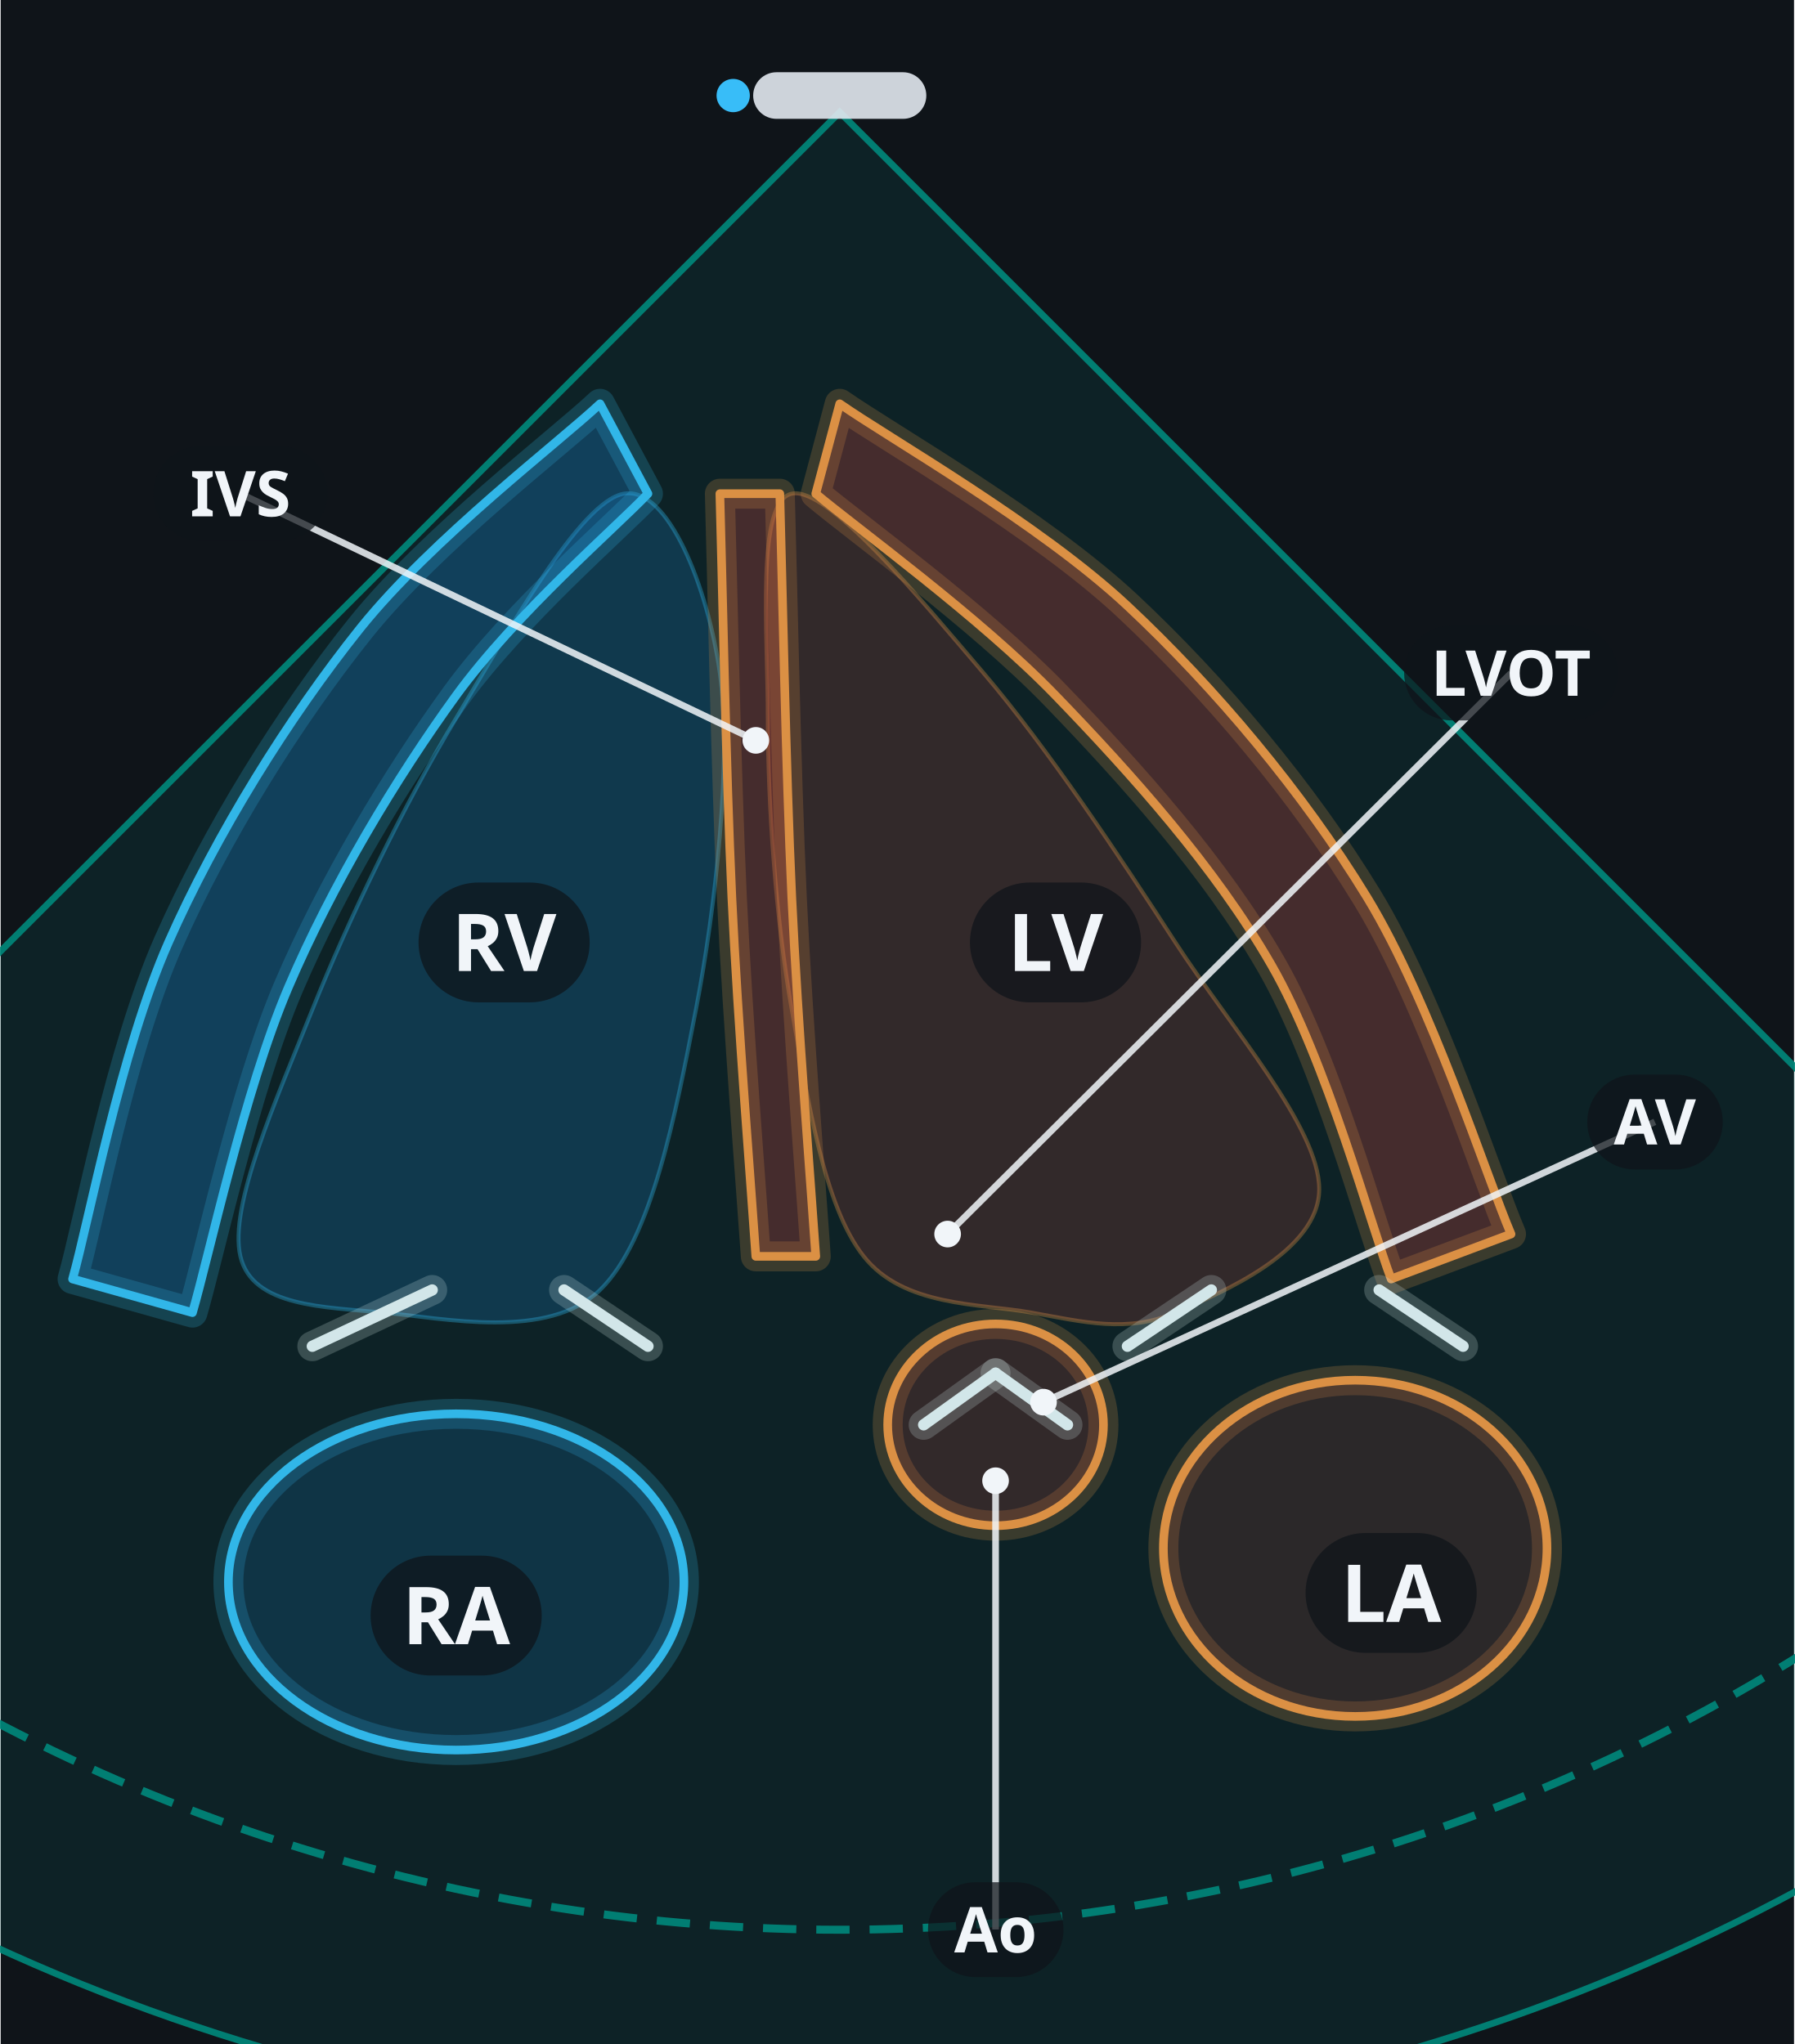
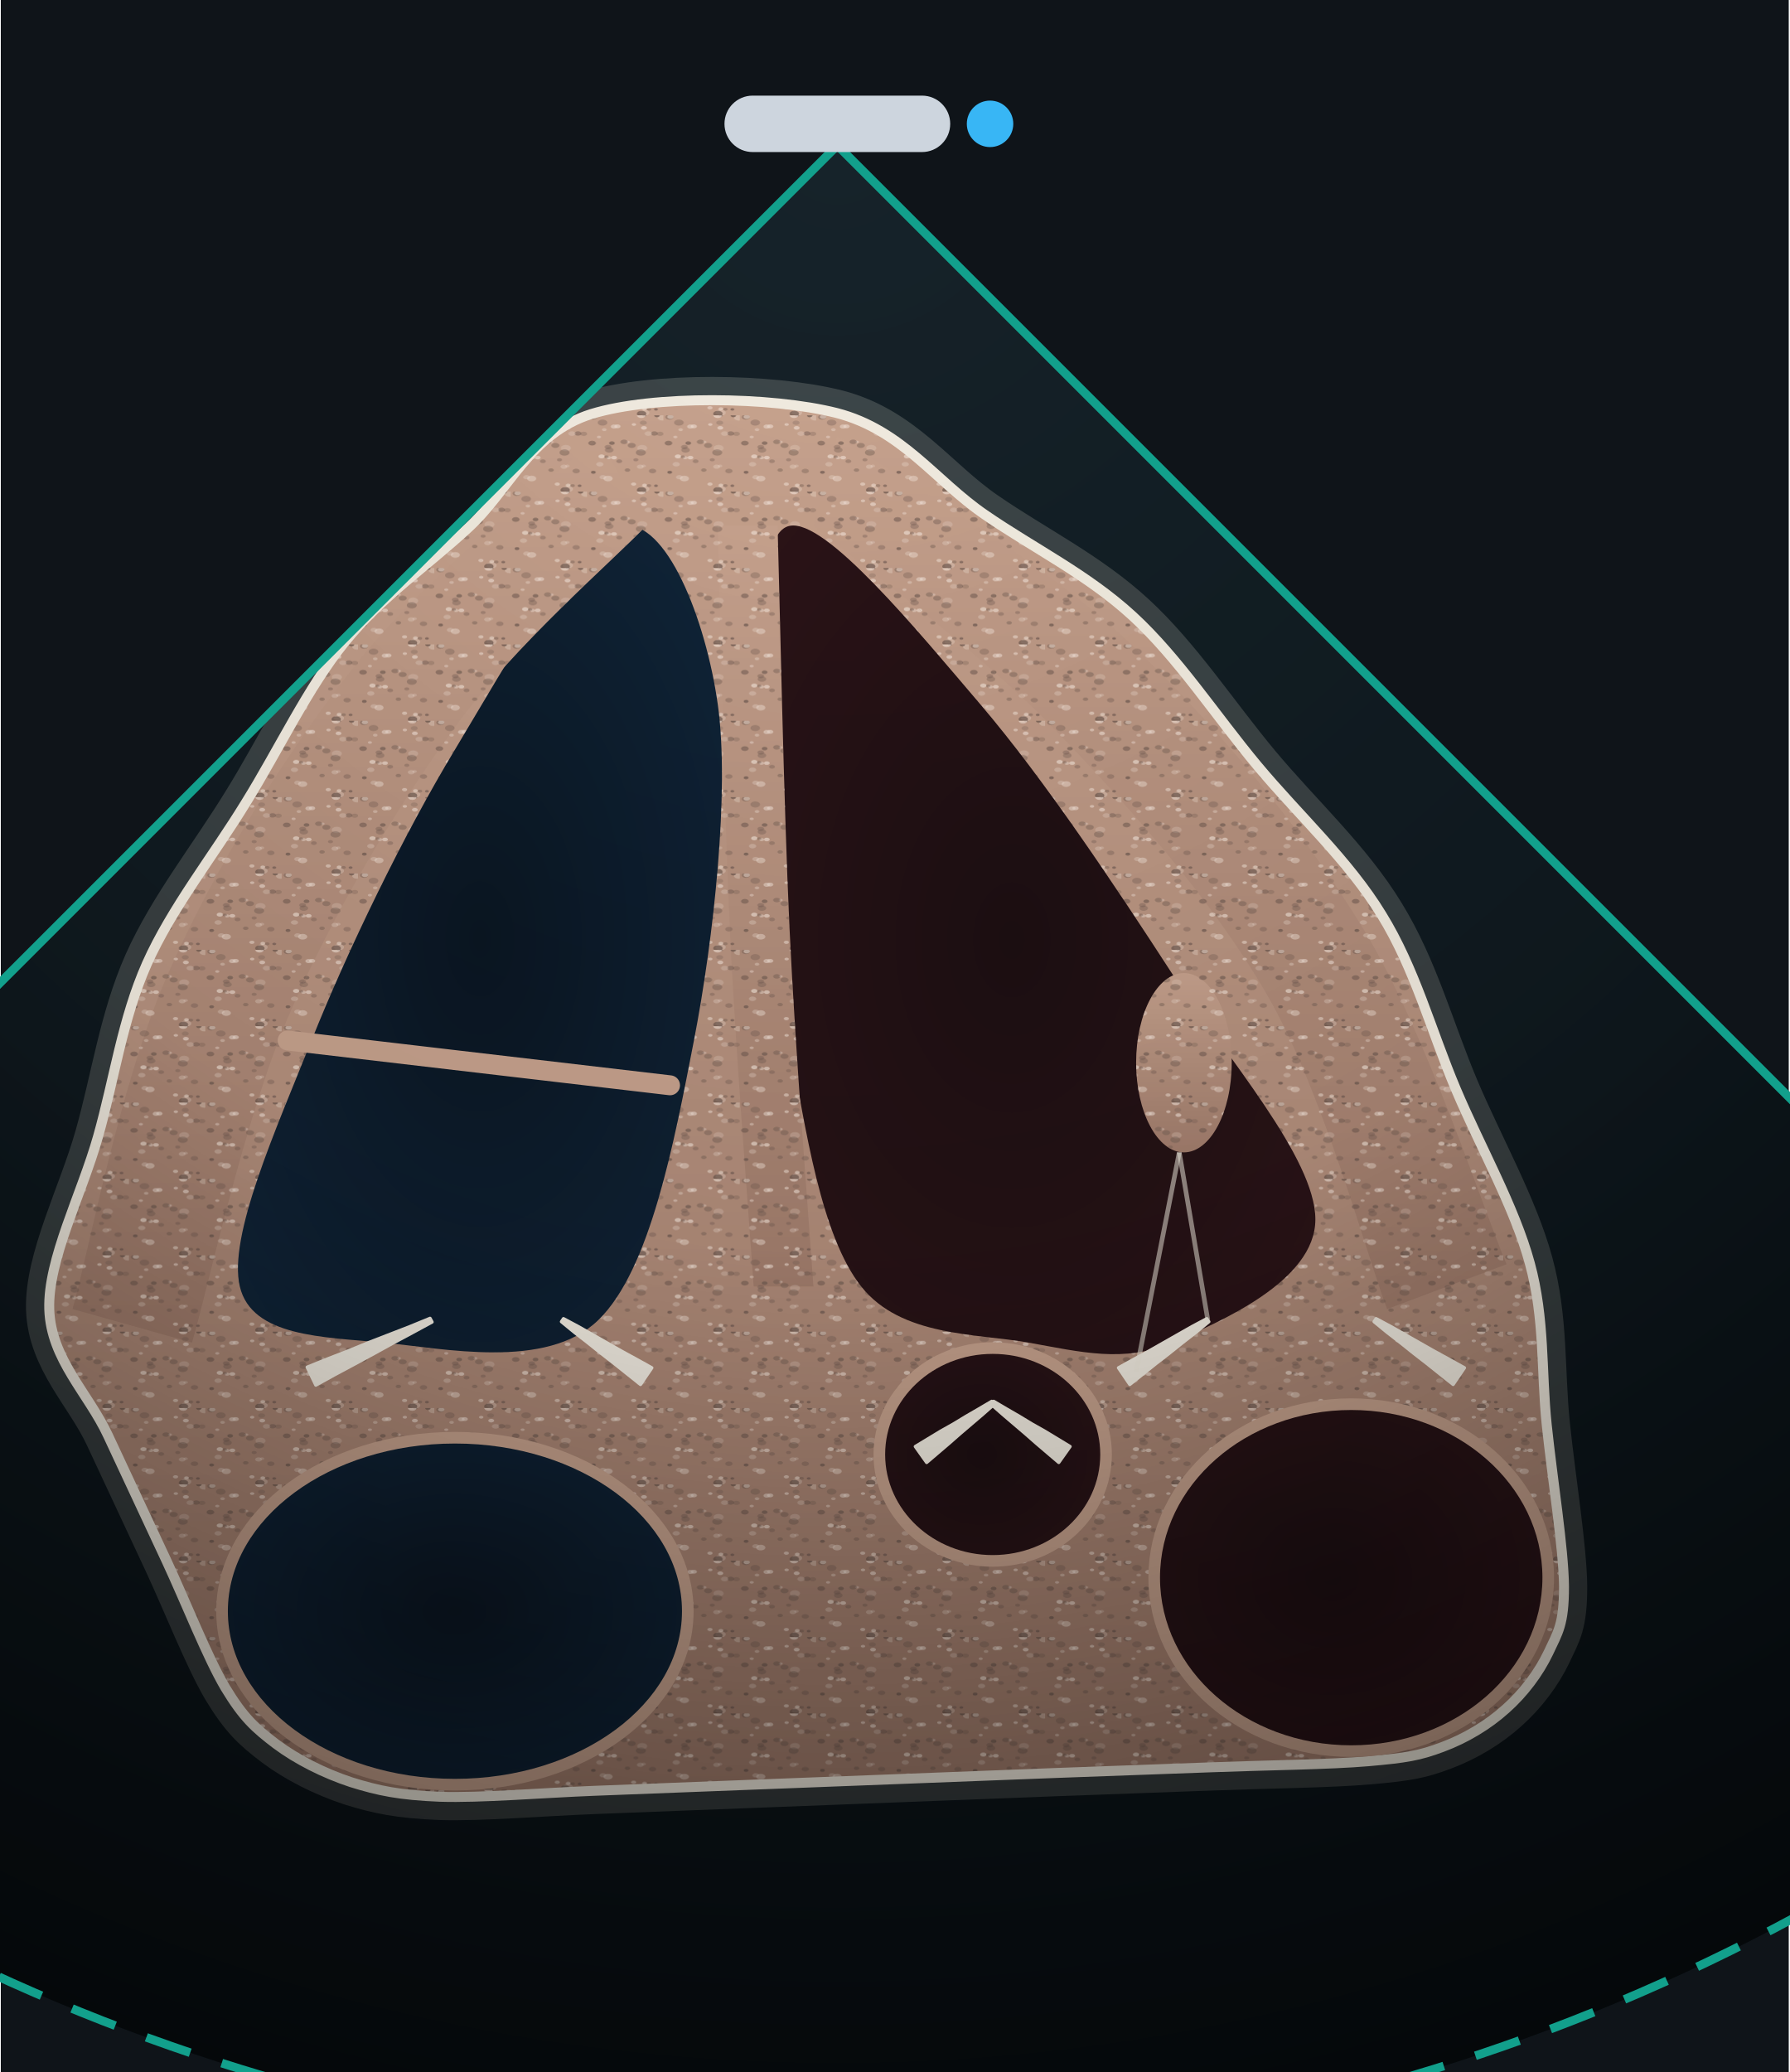
- <svg xmlns="http://www.w3.org/2000/svg" width="539" height="614" viewBox="122.4 0.0 538.6 614.0">
+ <svg xmlns="http://www.w3.org/2000/svg" width="539" height="624" viewBox="122.4 -10.1 538.6 624.1">
  <defs>
    <clipPath id="sector">
      <path d="M 374.4 33.7 L -54.5 462.6 A 606.6 606.6 0 0 0 803.3 462.6 Z" />
    </clipPath>
+     <radialGradient id="bg" gradientUnits="userSpaceOnUse" cx="374.4" cy="33.7" r="606.6">
+       <stop offset="0" stop-color="#16232A" />
+       <stop offset="1" stop-color="#0A1217" />
+     </radialGradient>
+     <radialGradient id="depth" gradientUnits="userSpaceOnUse" cx="374.4" cy="33.7" r="606.6">
+       <stop offset="0" stop-color="#000" stop-opacity="0" />
+       <stop offset="0.55" stop-color="#000" stop-opacity="0.08" />
+       <stop offset="1" stop-color="#000" stop-opacity="0.55" />
+     </radialGradient>
+     <linearGradient id="myoG" x1="0" y1="0" x2="0" y2="1">
+       <stop offset="0" stop-color="#C9A48F" />
+       <stop offset="1" stop-color="#A47F6E" />
+     </linearGradient>
+     <linearGradient id="liverG" x1="0" y1="0" x2="0" y2="1">
+       <stop offset="0" stop-color="#8A7A5C" />
+       <stop offset="1" stop-color="#6B5F49" />
+     </linearGradient>
+     <radialGradient id="bloodR" cx="0.5" cy="0.5" r="0.7">
+       <stop offset="0" stop-color="#0B1622" />
+       <stop offset="1" stop-color="#10253A" />
+     </radialGradient>
+     <radialGradient id="bloodL" cx="0.45" cy="0.5" r="0.7">
+       <stop offset="0" stop-color="#1D0F12" />
+       <stop offset="1" stop-color="#2C1418" />
+     </radialGradient>
+     <pattern id="myoS" width="23" height="23" patternUnits="userSpaceOnUse">
+       <ellipse cx="9.16" cy="3.33" rx="0.94" ry="0.59" fill="#F0DED2" fill-opacity="0.60" />
+       <ellipse cx="14.71" cy="13.40" rx="0.77" ry="0.48" fill="#6F5A51" fill-opacity="0.35" />
+       <ellipse cx="16.62" cy="9.87" rx="1.52" ry="0.95" fill="#F0DED2" fill-opacity="0.26" />
+       <ellipse cx="12.17" cy="16.50" rx="0.83" ry="0.52" fill="#6F5A51" fill-opacity="0.40" />
+       <ellipse cx="4.80" cy="18.65" rx="1.02" ry="0.64" fill="#F0DED2" fill-opacity="0.34" />
+       <ellipse cx="17.27" cy="0.00" rx="0.61" ry="0.38" fill="#6F5A51" fill-opacity="0.68" />
+       <ellipse cx="17.06" cy="15.27" rx="0.68" ry="0.42" fill="#F0DED2" fill-opacity="0.28" />
+       <ellipse cx="1.81" cy="0.54" rx="1.23" ry="0.77" fill="#6F5A51" fill-opacity="0.41" />
+       <ellipse cx="3.60" cy="6.53" rx="0.62" ry="0.39" fill="#F0DED2" fill-opacity="0.47" />
+       <ellipse cx="4.67" cy="2.20" rx="1.45" ry="0.91" fill="#6F5A51" fill-opacity="0.33" />
+       <ellipse cx="17.26" cy="22.19" rx="1.52" ry="0.95" fill="#F0DED2" fill-opacity="0.33" />
+       <ellipse cx="1.53" cy="8.38" rx="1.15" ry="0.72" fill="#6F5A51" fill-opacity="0.54" />
+       <ellipse cx="22.68" cy="0.69" rx="1.42" ry="0.89" fill="#F0DED2" fill-opacity="0.36" />
+       <ellipse cx="9.71" cy="13.84" rx="0.89" ry="0.56" fill="#6F5A51" fill-opacity="0.36" />
+       <ellipse cx="8.14" cy="12.75" rx="0.88" ry="0.55" fill="#F0DED2" fill-opacity="0.66" />
+       <ellipse cx="7.49" cy="8.38" rx="0.87" ry="0.54" fill="#6F5A51" fill-opacity="0.61" />
+       <ellipse cx="16.36" cy="0.01" rx="1.30" ry="0.81" fill="#F0DED2" fill-opacity="0.66" />
+       <ellipse cx="16.95" cy="2.24" rx="1.05" ry="0.66" fill="#6F5A51" fill-opacity="0.26" />
+       <ellipse cx="3.86" cy="14.75" rx="1.08" ry="0.68" fill="#F0DED2" fill-opacity="0.34" />
+       <ellipse cx="16.21" cy="11.22" rx="1.51" ry="0.94" fill="#6F5A51" fill-opacity="0.41" />
+       <ellipse cx="17.32" cy="21.05" rx="0.74" ry="0.46" fill="#F0DED2" fill-opacity="0.62" />
+       <ellipse cx="20.27" cy="5.48" rx="1.05" ry="0.66" fill="#6F5A51" fill-opacity="0.46" />
+       <ellipse cx="6.58" cy="12.79" rx="0.76" ry="0.47" fill="#F0DED2" fill-opacity="0.50" />
+       <ellipse cx="22.01" cy="5.58" rx="1.03" ry="0.64" fill="#6F5A51" fill-opacity="0.28" />
+       <ellipse cx="12.36" cy="8.01" rx="0.58" ry="0.36" fill="#F0DED2" fill-opacity="0.38" />
+       <ellipse cx="21.07" cy="0.08" rx="0.81" ry="0.51" fill="#6F5A51" fill-opacity="0.70" />
+       <ellipse cx="4.38" cy="12.39" rx="0.96" ry="0.60" fill="#F0DED2" fill-opacity="0.70" />
+       <ellipse cx="18.65" cy="21.18" rx="0.71" ry="0.44" fill="#6F5A51" fill-opacity="0.38" />
+       <ellipse cx="16.04" cy="15.49" rx="1.02" ry="0.64" fill="#F0DED2" fill-opacity="0.33" />
+       <ellipse cx="1.91" cy="17.16" rx="0.73" ry="0.46" fill="#6F5A51" fill-opacity="0.68" />
+       <ellipse cx="17.14" cy="3.79" rx="0.88" ry="0.55" fill="#F0DED2" fill-opacity="0.65" />
+       <ellipse cx="19.73" cy="16.78" rx="1.11" ry="0.69" fill="#6F5A51" fill-opacity="0.36" />
+       <ellipse cx="14.04" cy="20.73" rx="0.78" ry="0.49" fill="#F0DED2" fill-opacity="0.57" />
+       <ellipse cx="6.67" cy="10.44" rx="1.29" ry="0.81" fill="#6F5A51" fill-opacity="0.34" />
+       <ellipse cx="8.14" cy="3.39" rx="1.00" ry="0.62" fill="#F0DED2" fill-opacity="0.56" />
+       <ellipse cx="20.77" cy="21.22" rx="0.59" ry="0.37" fill="#6F5A51" fill-opacity="0.64" />
+       <ellipse cx="6.32" cy="19.05" rx="1.38" ry="0.86" fill="#F0DED2" fill-opacity="0.50" />
+       <ellipse cx="11.15" cy="8.00" rx="1.09" ry="0.68" fill="#6F5A51" fill-opacity="0.41" />
+       <ellipse cx="2.10" cy="0.47" rx="0.96" ry="0.60" fill="#F0DED2" fill-opacity="0.53" />
+       <ellipse cx="6.33" cy="9.54" rx="1.03" ry="0.64" fill="#6F5A51" fill-opacity="0.36" />
+       <ellipse cx="5.20" cy="4.33" rx="0.70" ry="0.44" fill="#F0DED2" fill-opacity="0.40" />
+       <ellipse cx="13.47" cy="9.08" rx="1.21" ry="0.76" fill="#6F5A51" fill-opacity="0.41" />
+       <ellipse cx="18.46" cy="5.51" rx="1.12" ry="0.70" fill="#F0DED2" fill-opacity="0.29" />
+       <ellipse cx="5.85" cy="12.50" rx="0.67" ry="0.42" fill="#6F5A51" fill-opacity="0.38" />
+       <ellipse cx="14.12" cy="2.77" rx="0.66" ry="0.41" fill="#F0DED2" fill-opacity="0.59" />
+       <ellipse cx="16.43" cy="22.52" rx="1.41" ry="0.88" fill="#6F5A51" fill-opacity="0.70" />
+     </pattern>
+     <pattern id="liverS" width="27" height="27" patternUnits="userSpaceOnUse">
+       <ellipse cx="2.16" cy="15.33" rx="0.94" ry="0.59" fill="#B3A585" fill-opacity="0.60" />
+       <ellipse cx="25.71" cy="11.40" rx="0.77" ry="0.48" fill="#4E4434" fill-opacity="0.35" />
+       <ellipse cx="4.62" cy="21.87" rx="1.52" ry="0.95" fill="#B3A585" fill-opacity="0.26" />
+       <ellipse cx="1.17" cy="10.50" rx="0.83" ry="0.52" fill="#4E4434" fill-opacity="0.40" />
+       <ellipse cx="26.80" cy="18.65" rx="1.02" ry="0.64" fill="#B3A585" fill-opacity="0.34" />
+       <ellipse cx="10.27" cy="18.00" rx="0.61" ry="0.38" fill="#4E4434" fill-opacity="0.68" />
+       <ellipse cx="1.06" cy="23.27" rx="0.68" ry="0.42" fill="#B3A585" fill-opacity="0.28" />
+       <ellipse cx="1.81" cy="14.54" rx="1.23" ry="0.77" fill="#4E4434" fill-opacity="0.41" />
+       <ellipse cx="14.60" cy="0.53" rx="0.62" ry="0.39" fill="#B3A585" fill-opacity="0.47" />
+       <ellipse cx="24.67" cy="8.20" rx="1.45" ry="0.91" fill="#4E4434" fill-opacity="0.33" />
+       <ellipse cx="12.26" cy="13.19" rx="1.52" ry="0.95" fill="#B3A585" fill-opacity="0.33" />
+       <ellipse cx="4.53" cy="1.38" rx="1.15" ry="0.72" fill="#4E4434" fill-opacity="0.54" />
+       <ellipse cx="21.68" cy="23.69" rx="1.42" ry="0.89" fill="#B3A585" fill-opacity="0.36" />
+       <ellipse cx="18.71" cy="3.84" rx="0.89" ry="0.56" fill="#4E4434" fill-opacity="0.36" />
+       <ellipse cx="1.14" cy="3.75" rx="0.88" ry="0.55" fill="#B3A585" fill-opacity="0.66" />
+       <ellipse cx="22.49" cy="25.38" rx="0.87" ry="0.54" fill="#4E4434" fill-opacity="0.61" />
+       <ellipse cx="16.36" cy="14.01" rx="1.30" ry="0.81" fill="#B3A585" fill-opacity="0.66" />
+       <ellipse cx="7.95" cy="17.24" rx="1.05" ry="0.66" fill="#4E4434" fill-opacity="0.26" />
+       <ellipse cx="5.86" cy="10.75" rx="1.08" ry="0.68" fill="#B3A585" fill-opacity="0.34" />
+       <ellipse cx="14.21" cy="24.22" rx="1.51" ry="0.94" fill="#4E4434" fill-opacity="0.41" />
+       <ellipse cx="6.32" cy="4.05" rx="0.74" ry="0.46" fill="#B3A585" fill-opacity="0.62" />
+       <ellipse cx="15.27" cy="1.48" rx="1.05" ry="0.66" fill="#4E4434" fill-opacity="0.46" />
+       <ellipse cx="26.58" cy="17.79" rx="0.76" ry="0.47" fill="#B3A585" fill-opacity="0.50" />
+       <ellipse cx="2.01" cy="0.58" rx="1.03" ry="0.64" fill="#4E4434" fill-opacity="0.28" />
+       <ellipse cx="19.36" cy="11.01" rx="0.58" ry="0.36" fill="#B3A585" fill-opacity="0.38" />
+       <ellipse cx="7.07" cy="13.08" rx="0.81" ry="0.51" fill="#4E4434" fill-opacity="0.70" />
+       <ellipse cx="5.38" cy="12.39" rx="0.96" ry="0.60" fill="#B3A585" fill-opacity="0.70" />
+       <ellipse cx="16.65" cy="26.18" rx="0.71" ry="0.44" fill="#4E4434" fill-opacity="0.38" />
+       <ellipse cx="14.04" cy="8.49" rx="1.02" ry="0.64" fill="#B3A585" fill-opacity="0.33" />
+       <ellipse cx="14.91" cy="21.16" rx="0.73" ry="0.46" fill="#4E4434" fill-opacity="0.68" />
+       <ellipse cx="26.14" cy="13.79" rx="0.88" ry="0.55" fill="#B3A585" fill-opacity="0.65" />
+       <ellipse cx="26.73" cy="7.78" rx="1.11" ry="0.69" fill="#4E4434" fill-opacity="0.36" />
+       <ellipse cx="16.04" cy="24.73" rx="0.78" ry="0.49" fill="#B3A585" fill-opacity="0.57" />
+       <ellipse cx="26.67" cy="3.44" rx="1.29" ry="0.81" fill="#4E4434" fill-opacity="0.34" />
+       <ellipse cx="8.14" cy="22.39" rx="1.00" ry="0.62" fill="#B3A585" fill-opacity="0.56" />
+       <ellipse cx="18.77" cy="2.22" rx="0.59" ry="0.37" fill="#4E4434" fill-opacity="0.64" />
+       <ellipse cx="24.32" cy="18.05" rx="1.38" ry="0.86" fill="#B3A585" fill-opacity="0.50" />
+       <ellipse cx="3.15" cy="20.00" rx="1.09" ry="0.68" fill="#4E4434" fill-opacity="0.41" />
+       <ellipse cx="26.10" cy="20.47" rx="0.96" ry="0.60" fill="#B3A585" fill-opacity="0.53" />
+       <ellipse cx="16.33" cy="19.54" rx="1.03" ry="0.64" fill="#4E4434" fill-opacity="0.36" />
+       <ellipse cx="22.20" cy="7.33" rx="0.70" ry="0.44" fill="#B3A585" fill-opacity="0.40" />
+       <ellipse cx="21.47" cy="21.08" rx="1.21" ry="0.76" fill="#4E4434" fill-opacity="0.41" />
+       <ellipse cx="0.46" cy="13.51" rx="1.12" ry="0.70" fill="#B3A585" fill-opacity="0.29" />
+       <ellipse cx="8.85" cy="22.50" rx="0.67" ry="0.42" fill="#4E4434" fill-opacity="0.38" />
+       <ellipse cx="20.12" cy="22.77" rx="0.66" ry="0.41" fill="#B3A585" fill-opacity="0.59" />
+       <ellipse cx="16.43" cy="2.52" rx="1.41" ry="0.88" fill="#4E4434" fill-opacity="0.70" />
+       <ellipse cx="10.22" cy="26.43" rx="0.60" ry="0.38" fill="#B3A585" fill-opacity="0.38" />
+       <ellipse cx="25.29" cy="19.70" rx="0.95" ry="0.59" fill="#4E4434" fill-opacity="0.42" />
+       <ellipse cx="11.56" cy="15.85" rx="0.70" ry="0.44" fill="#B3A585" fill-opacity="0.44" />
+       <ellipse cx="26.03" cy="8.96" rx="0.89" ry="0.56" fill="#4E4434" fill-opacity="0.25" />
+       <ellipse cx="12.98" cy="21.07" rx="0.92" ry="0.57" fill="#B3A585" fill-opacity="0.38" />
+       <ellipse cx="24.69" cy="13.38" rx="0.87" ry="0.54" fill="#4E4434" fill-opacity="0.30" />
+       <ellipse cx="8.76" cy="5.97" rx="0.90" ry="0.56" fill="#B3A585" fill-opacity="0.64" />
+       <ellipse cx="17.35" cy="14.44" rx="1.13" ry="0.71" fill="#4E4434" fill-opacity="0.38" />
+     </pattern>
  </defs>
-   <rect x="122.4" y="0.0" width="538.6" height="614.0" fill="#0F1419" />
+   <rect x="122.4" y="-10.1" width="538.6" height="624.1" fill="#0F1419" />
  <g clip-path="url(#sector)">
-     <path d="M 309.6 148.3 C 296.4 150.5 274.8 189.8 259.2 215.7 C 243.6 241.5 226.8 276.3 216.0 303.3 C 205.2 330.3 190.8 362.3 194.4 377.4 C 198.0 392.6 219.6 392.6 237.6 394.3 C 255.6 396.0 286.8 402.7 302.4 387.5 C 318.0 372.4 325.2 334.2 331.2 303.3 C 337.2 272.4 342.0 228.0 338.4 202.2 C 334.8 176.4 322.8 146.0 309.6 148.3 Z" fill="#1E88E5" fill-opacity="0.22" stroke="#38BDF8" stroke-opacity="0.35" stroke-width="1.2" />
-     <path d="M 360.0 148.3 C 370.8 146.0 398.4 179.7 417.6 202.2 C 436.8 224.7 458.4 257.2 475.2 283.1 C 492.0 308.9 518.4 338.7 518.4 357.2 C 518.4 375.8 489.6 388.1 475.2 394.3 C 460.8 400.5 447.6 397.1 432.0 394.3 C 416.4 391.5 393.6 392.6 381.6 377.4 C 369.6 362.3 364.8 330.3 360.0 303.3 C 355.2 276.3 352.8 241.5 352.8 215.7 C 352.8 189.8 349.2 150.5 360.0 148.3 Z" fill="#E53935" fill-opacity="0.2" stroke="#FB923C" stroke-opacity="0.35" stroke-width="1.2" />
-     <ellipse cx="259.2" cy="475.2" rx="68.4" ry="50.5" fill="none" stroke="#38BDF8" stroke-opacity="0.22" stroke-width="9.0" />
-     <ellipse cx="259.2" cy="475.2" rx="68.4" ry="50.5" fill="#1E88E5" fill-opacity="0.18" stroke="#38BDF8" stroke-opacity="1.0" stroke-width="2.6" />
-     <ellipse cx="529.2" cy="465.1" rx="57.6" ry="50.5" fill="none" stroke="#FB923C" stroke-opacity="0.22" stroke-width="9.0" />
-     <ellipse cx="529.2" cy="465.1" rx="57.6" ry="50.5" fill="#E53935" fill-opacity="0.16" stroke="#FB923C" stroke-opacity="1.0" stroke-width="2.6" />
-     <path d="M 302.4 121.3 C 290.4 132.6 252.0 161.8 230.4 188.7 C 208.8 215.7 187.2 250.5 172.8 283.1 C 158.4 315.7 148.8 367.3 144.0 384.2 L 180.0 394.3 C 184.8 378.0 195.6 327.5 208.8 296.6 C 222.0 265.7 241.2 233.7 259.2 208.9 C 277.2 184.2 307.2 158.4 316.8 148.3 Z" fill="#1E88E5" fill-opacity="0.3" stroke="#38BDF8" stroke-opacity="0.22" stroke-width="9.0" stroke-linejoin="round" stroke-linecap="round" />
-     <path d="M 302.4 121.3 C 290.4 132.6 252.0 161.8 230.4 188.7 C 208.8 215.7 187.2 250.5 172.8 283.1 C 158.4 315.7 148.8 367.3 144.0 384.2 L 180.0 394.3 C 184.8 378.0 195.6 327.5 208.8 296.6 C 222.0 265.7 241.2 233.7 259.2 208.9 C 277.2 184.2 307.2 158.4 316.8 148.3 Z" fill="none" stroke="#38BDF8" stroke-width="2.6" stroke-linejoin="round" stroke-linecap="round" />
-     <path d="M 338.4 148.3 C 339.0 168.5 340.2 231.4 342.0 269.6 C 343.8 307.8 348.0 359.5 349.2 377.4 L 367.2 377.4 C 366.0 359.5 361.8 307.8 360.0 269.6 C 358.2 231.4 357.0 168.5 356.4 148.3 Z" fill="#E53935" fill-opacity="0.3" stroke="#FB923C" stroke-opacity="0.22" stroke-width="9.0" stroke-linejoin="round" stroke-linecap="round" />
-     <path d="M 338.4 148.3 C 339.0 168.5 340.2 231.4 342.0 269.6 C 343.8 307.8 348.0 359.5 349.2 377.4 L 367.2 377.4 C 366.0 359.5 361.8 307.8 360.0 269.6 C 358.2 231.4 357.0 168.5 356.4 148.3 Z" fill="none" stroke="#FB923C" stroke-width="2.6" stroke-linejoin="round" stroke-linecap="round" />
-     <path d="M 374.4 121.3 C 388.8 131.4 434.4 157.3 460.8 182.0 C 487.2 206.7 513.6 238.1 532.8 269.6 C 552.0 301.1 568.8 353.9 576.0 370.7 L 540.0 384.2 C 534.0 368.5 520.8 319.0 504.0 289.8 C 487.2 260.6 462.0 232.5 439.2 208.9 C 416.4 185.3 379.2 158.4 367.2 148.3 Z" fill="#E53935" fill-opacity="0.3" stroke="#FB923C" stroke-opacity="0.22" stroke-width="9.0" stroke-linejoin="round" stroke-linecap="round" />
-     <path d="M 374.4 121.3 C 388.8 131.4 434.4 157.3 460.8 182.0 C 487.2 206.7 513.6 238.1 532.8 269.6 C 552.0 301.1 568.8 353.9 576.0 370.7 L 540.0 384.2 C 534.0 368.5 520.8 319.0 504.0 289.8 C 487.2 260.6 462.0 232.5 439.2 208.9 C 416.4 185.3 379.2 158.4 367.2 148.3 Z" fill="none" stroke="#FB923C" stroke-width="2.6" stroke-linejoin="round" stroke-linecap="round" />
-     <ellipse cx="421.2" cy="428.0" rx="32.4" ry="30.3" fill="none" stroke="#FB923C" stroke-opacity="0.22" stroke-width="9.0" />
-     <ellipse cx="421.2" cy="428.0" rx="32.4" ry="30.3" fill="#E53935" fill-opacity="0.2" stroke="#FB923C" stroke-opacity="1.0" stroke-width="2.6" />
-     <path d="M 216.0 404.4 L 252.0 387.5" fill="none" fill-opacity="0.0" stroke="#F1F5F9" stroke-opacity="0.22" stroke-width="9.0" stroke-linejoin="round" stroke-linecap="round" />
-     <path d="M 216.0 404.4 L 252.0 387.5" fill="none" stroke="#F1F5F9" stroke-width="3.4" stroke-linejoin="round" stroke-linecap="round" />
-     <path d="M 316.8 404.4 L 291.6 387.5" fill="none" fill-opacity="0.0" stroke="#F1F5F9" stroke-opacity="0.22" stroke-width="9.0" stroke-linejoin="round" stroke-linecap="round" />
-     <path d="M 316.8 404.4 L 291.6 387.5" fill="none" stroke="#F1F5F9" stroke-width="3.4" stroke-linejoin="round" stroke-linecap="round" />
-     <path d="M 460.8 404.4 L 486.0 387.5" fill="none" fill-opacity="0.0" stroke="#F1F5F9" stroke-opacity="0.22" stroke-width="9.0" stroke-linejoin="round" stroke-linecap="round" />
-     <path d="M 460.8 404.4 L 486.0 387.5" fill="none" stroke="#F1F5F9" stroke-width="3.4" stroke-linejoin="round" stroke-linecap="round" />
-     <path d="M 561.6 404.4 L 536.4 387.5" fill="none" fill-opacity="0.0" stroke="#F1F5F9" stroke-opacity="0.22" stroke-width="9.0" stroke-linejoin="round" stroke-linecap="round" />
-     <path d="M 561.6 404.4 L 536.4 387.5" fill="none" stroke="#F1F5F9" stroke-width="3.4" stroke-linejoin="round" stroke-linecap="round" />
-     <path d="M 399.6 428.0 L 421.2 412.5" fill="none" fill-opacity="0.0" stroke="#F1F5F9" stroke-opacity="0.22" stroke-width="9.0" stroke-linejoin="round" stroke-linecap="round" />
-     <path d="M 399.6 428.0 L 421.2 412.5" fill="none" stroke="#F1F5F9" stroke-width="3.4" stroke-linejoin="round" stroke-linecap="round" />
-     <path d="M 442.8 428.0 L 421.2 412.5" fill="none" fill-opacity="0.0" stroke="#F1F5F9" stroke-opacity="0.22" stroke-width="9.0" stroke-linejoin="round" stroke-linecap="round" />
-     <path d="M 442.8 428.0 L 421.2 412.5" fill="none" stroke="#F1F5F9" stroke-width="3.4" stroke-linejoin="round" stroke-linecap="round" />
+     <path d="M 374.4 33.7 L -54.5 462.6 A 606.6 606.6 0 0 0 803.3 462.6 Z" fill="url(#bg)" />
+     <path d="M 137.0 384.3 C 136.5 369.3 146.8 349.6 151.7 332.2 C 156.6 314.9 159.0 296.9 166.4 280.2 C 173.9 263.4 186.3 247.9 196.2 231.7 C 206.2 215.6 214.9 197.0 226.0 183.3 C 237.2 169.5 250.8 160.4 263.2 148.9 C 275.6 137.5 281.8 120.4 300.3 114.6 C 318.8 108.9 354.4 109.3 374.2 114.3 C 393.9 119.4 403.9 134.7 418.8 144.9 C 433.6 155.1 449.7 162.9 463.4 175.5 C 477.1 188.1 488.4 205.5 500.9 220.5 C 513.4 235.5 528.5 249.2 538.4 265.5 C 548.4 281.7 553.3 300.4 560.7 317.9 C 568.1 335.4 578.4 353.5 583.0 370.4 C 587.6 387.2 586.4 402.8 588.1 419.1 C 589.8 435.3 593.2 456.3 593.3 467.8 C 593.3 479.2 591.5 481.5 588.6 487.7 C 585.7 493.8 581.1 499.9 575.8 504.6 C 570.5 509.4 563.7 513.5 556.7 516.1 C 549.8 518.7 545.8 519.4 534.3 520.4 C 522.8 521.4 503.3 521.6 487.7 522.2 C 472.2 522.8 456.6 523.3 441.1 523.9 C 425.6 524.5 410.0 525.1 394.5 525.7 C 379.0 526.3 363.4 526.9 347.9 527.5 C 332.4 528.1 316.8 528.7 301.3 529.3 C 285.7 529.9 266.9 531.5 254.7 531.1 C 242.5 530.6 236.2 529.3 227.9 526.7 C 219.7 524.0 211.6 519.9 205.3 515.2 C 199.0 510.4 195.5 507.3 190.0 498.2 C 184.6 489.0 178.3 472.9 172.4 460.2 C 166.5 447.6 160.6 434.9 154.7 422.3 C 148.8 409.6 137.5 399.3 137.0 384.3 Z" fill="none" stroke="#F4EEE2" stroke-opacity="0.18" stroke-width="14" stroke-linejoin="round" />
+     <path d="M 137.0 384.3 C 136.5 369.3 146.8 349.6 151.7 332.2 C 156.6 314.9 159.0 296.9 166.4 280.2 C 173.9 263.4 186.3 247.9 196.2 231.7 C 206.2 215.6 214.9 197.0 226.0 183.3 C 237.2 169.5 250.8 160.4 263.2 148.9 C 275.6 137.5 281.8 120.4 300.3 114.6 C 318.8 108.9 354.4 109.3 374.2 114.3 C 393.9 119.4 403.9 134.7 418.8 144.9 C 433.6 155.1 449.7 162.9 463.4 175.5 C 477.1 188.1 488.4 205.5 500.9 220.5 C 513.4 235.5 528.5 249.2 538.4 265.5 C 548.4 281.7 553.3 300.4 560.7 317.9 C 568.1 335.4 578.4 353.5 583.0 370.4 C 587.6 387.2 586.4 402.8 588.1 419.1 C 589.8 435.3 593.2 456.3 593.3 467.8 C 593.3 479.2 591.5 481.5 588.6 487.7 C 585.7 493.8 581.1 499.9 575.8 504.6 C 570.5 509.4 563.7 513.5 556.7 516.1 C 549.8 518.7 545.8 519.4 534.3 520.4 C 522.8 521.4 503.3 521.6 487.7 522.2 C 472.2 522.8 456.6 523.3 441.1 523.9 C 425.6 524.5 410.0 525.1 394.5 525.7 C 379.0 526.3 363.4 526.9 347.9 527.5 C 332.4 528.1 316.8 528.7 301.3 529.3 C 285.7 529.9 266.9 531.5 254.7 531.1 C 242.5 530.6 236.2 529.3 227.9 526.7 C 219.7 524.0 211.6 519.9 205.3 515.2 C 199.0 510.4 195.5 507.3 190.0 498.2 C 184.6 489.0 178.3 472.9 172.4 460.2 C 166.5 447.6 160.6 434.9 154.7 422.3 C 148.8 409.6 137.5 399.3 137.0 384.3 Z" fill="url(#myoG)" />
+     <path d="M 137.0 384.3 C 136.5 369.3 146.8 349.6 151.7 332.2 C 156.6 314.9 159.0 296.9 166.4 280.2 C 173.9 263.4 186.3 247.9 196.2 231.7 C 206.2 215.6 214.9 197.0 226.0 183.3 C 237.2 169.5 250.8 160.4 263.2 148.9 C 275.6 137.5 281.8 120.4 300.3 114.6 C 318.8 108.9 354.4 109.3 374.2 114.3 C 393.9 119.4 403.9 134.7 418.8 144.9 C 433.6 155.1 449.7 162.9 463.4 175.5 C 477.1 188.1 488.4 205.5 500.9 220.5 C 513.4 235.5 528.5 249.2 538.4 265.5 C 548.4 281.7 553.3 300.4 560.7 317.9 C 568.1 335.4 578.4 353.5 583.0 370.4 C 587.6 387.2 586.4 402.8 588.1 419.1 C 589.8 435.3 593.2 456.3 593.3 467.8 C 593.3 479.2 591.5 481.5 588.6 487.7 C 585.7 493.8 581.1 499.9 575.8 504.6 C 570.5 509.4 563.7 513.5 556.7 516.1 C 549.8 518.7 545.8 519.4 534.3 520.4 C 522.8 521.4 503.3 521.6 487.7 522.2 C 472.2 522.8 456.6 523.3 441.1 523.9 C 425.6 524.5 410.0 525.1 394.5 525.7 C 379.0 526.3 363.4 526.9 347.9 527.5 C 332.4 528.1 316.8 528.7 301.3 529.3 C 285.7 529.9 266.9 531.5 254.7 531.1 C 242.5 530.6 236.2 529.3 227.9 526.7 C 219.7 524.0 211.6 519.9 205.3 515.2 C 199.0 510.4 195.5 507.3 190.0 498.2 C 184.6 489.0 178.3 472.9 172.4 460.2 C 166.5 447.6 160.6 434.9 154.7 422.3 C 148.8 409.6 137.5 399.3 137.0 384.3 Z" fill="url(#myoS)" />
+     <path d="M 137.0 384.3 C 136.5 369.3 146.8 349.6 151.7 332.2 C 156.6 314.9 159.0 296.9 166.4 280.2 C 173.9 263.4 186.3 247.9 196.2 231.7 C 206.2 215.6 214.9 197.0 226.0 183.3 C 237.2 169.5 250.8 160.4 263.2 148.9 C 275.6 137.5 281.8 120.4 300.3 114.6 C 318.8 108.9 354.4 109.3 374.2 114.3 C 393.9 119.4 403.9 134.7 418.8 144.9 C 433.6 155.1 449.7 162.9 463.4 175.5 C 477.1 188.1 488.4 205.5 500.9 220.5 C 513.4 235.5 528.5 249.2 538.4 265.5 C 548.4 281.7 553.3 300.4 560.7 317.9 C 568.1 335.4 578.4 353.5 583.0 370.4 C 587.6 387.2 586.4 402.8 588.1 419.1 C 589.8 435.3 593.2 456.3 593.3 467.8 C 593.3 479.2 591.5 481.5 588.6 487.7 C 585.7 493.8 581.1 499.9 575.8 504.6 C 570.5 509.4 563.7 513.5 556.7 516.1 C 549.8 518.7 545.8 519.4 534.3 520.4 C 522.8 521.4 503.3 521.6 487.7 522.2 C 472.2 522.8 456.6 523.3 441.1 523.9 C 425.6 524.5 410.0 525.1 394.5 525.7 C 379.0 526.3 363.4 526.9 347.9 527.5 C 332.4 528.1 316.8 528.7 301.3 529.3 C 285.7 529.9 266.9 531.5 254.7 531.1 C 242.5 530.6 236.2 529.3 227.9 526.7 C 219.7 524.0 211.6 519.9 205.3 515.2 C 199.0 510.4 195.5 507.3 190.0 498.2 C 184.6 489.0 178.3 472.9 172.4 460.2 C 166.5 447.6 160.6 434.9 154.7 422.3 C 148.8 409.6 137.5 399.3 137.0 384.3 Z" fill="none" stroke="#F4EEE2" stroke-width="3" stroke-linejoin="round" />
+     <path d="M 309.6 148.3 C 296.4 150.5 274.8 189.8 259.2 215.7 C 243.6 241.5 226.8 276.3 216.0 303.3 C 205.2 330.3 190.8 362.3 194.4 377.4 C 198.0 392.6 219.6 392.6 237.6 394.3 C 255.6 396.0 286.8 402.7 302.4 387.5 C 318.0 372.4 325.2 334.2 331.2 303.3 C 337.2 272.4 342.0 228.0 338.4 202.2 C 334.8 176.4 322.8 146.0 309.6 148.3 Z" fill="url(#bloodR)" />
+     <path d="M 360.0 148.3 C 370.8 146.0 398.4 179.7 417.6 202.2 C 436.8 224.7 458.4 257.2 475.2 283.1 C 492.0 308.9 518.4 338.7 518.4 357.2 C 518.4 375.8 489.6 388.1 475.2 394.3 C 460.8 400.5 447.6 397.1 432.0 394.3 C 416.4 391.5 393.6 392.6 381.6 377.4 C 369.6 362.3 364.8 330.3 360.0 303.3 C 355.2 276.3 352.8 241.5 352.8 215.7 C 352.8 189.8 349.2 150.5 360.0 148.3 Z" fill="url(#bloodL)" />
+     <ellipse cx="259.2" cy="475.2" rx="68.4" ry="50.5" fill="none" stroke="#C9A48F" stroke-width="7" />
+     <ellipse cx="259.2" cy="475.2" rx="68.4" ry="50.5" fill="url(#bloodR)" />
+     <ellipse cx="529.2" cy="465.1" rx="57.6" ry="50.5" fill="none" stroke="#C9A48F" stroke-width="7" />
+     <ellipse cx="529.2" cy="465.1" rx="57.6" ry="50.5" fill="url(#bloodL)" />
+     <path d="M 302.4 121.3 C 290.4 132.6 252.0 161.8 230.4 188.7 C 208.8 215.7 187.2 250.5 172.8 283.1 C 158.4 315.7 148.8 367.3 144.0 384.2 L 180.0 394.3 C 184.8 378.0 195.6 327.5 208.8 296.6 C 222.0 265.7 241.2 233.7 259.2 208.9 C 277.2 184.2 307.2 158.4 316.8 148.3 Z" fill="url(#myoG)" />
+     <path d="M 302.4 121.3 C 290.4 132.6 252.0 161.8 230.4 188.7 C 208.8 215.7 187.2 250.5 172.8 283.1 C 158.4 315.7 148.8 367.3 144.0 384.2 L 180.0 394.3 C 184.8 378.0 195.6 327.5 208.8 296.6 C 222.0 265.7 241.2 233.7 259.2 208.9 C 277.2 184.2 307.2 158.4 316.8 148.3 Z" fill="url(#myoS)" />
+     <path d="M 338.4 148.3 C 339.0 168.5 340.2 231.4 342.0 269.6 C 343.8 307.8 348.0 359.5 349.2 377.4 L 367.2 377.4 C 366.0 359.5 361.8 307.8 360.0 269.6 C 358.2 231.4 357.0 168.5 356.4 148.3 Z" fill="url(#myoG)" />
+     <path d="M 338.4 148.3 C 339.0 168.5 340.2 231.4 342.0 269.6 C 343.8 307.8 348.0 359.5 349.2 377.4 L 367.2 377.4 C 366.0 359.5 361.8 307.8 360.0 269.6 C 358.2 231.4 357.0 168.5 356.4 148.3 Z" fill="url(#myoS)" />
+     <path d="M 374.4 121.3 C 388.8 131.4 434.4 157.3 460.8 182.0 C 487.2 206.7 513.6 238.1 532.8 269.6 C 552.0 301.1 568.8 353.9 576.0 370.7 L 540.0 384.2 C 534.0 368.5 520.8 319.0 504.0 289.8 C 487.2 260.6 462.0 232.5 439.2 208.9 C 416.4 185.3 379.2 158.4 367.2 148.3 Z" fill="url(#myoG)" />
+     <path d="M 374.4 121.3 C 388.8 131.4 434.4 157.3 460.8 182.0 C 487.2 206.7 513.6 238.1 532.8 269.6 C 552.0 301.1 568.8 353.9 576.0 370.7 L 540.0 384.2 C 534.0 368.5 520.8 319.0 504.0 289.8 C 487.2 260.6 462.0 232.5 439.2 208.9 C 416.4 185.3 379.2 158.4 367.2 148.3 Z" fill="url(#myoS)" />
+     <ellipse cx="421.2" cy="428.0" rx="32.4" ry="30.3" fill="none" stroke="#C9A48F" stroke-width="7" />
+     <ellipse cx="421.2" cy="428.0" rx="32.4" ry="30.3" fill="url(#bloodL)" />
+     <path d="M 217.3 407.1 L 223.1 403.9 L 228.9 400.8 L 234.8 397.6 L 240.6 394.4 L 246.4 391.3 L 252.3 388.1 L 251.7 387.0 L 245.6 389.5 L 239.4 391.9 L 233.2 394.3 L 227.1 396.8 L 220.9 399.2 L 214.7 401.7 Z" fill="#F7F1E6" stroke="#F7F1E6" stroke-width="1" stroke-linejoin="round" />
+     <path d="M 318.5 401.9 L 314.0 399.4 L 309.6 397.0 L 305.2 394.5 L 300.8 392.0 L 296.4 389.5 L 291.9 387.1 L 291.3 388.0 L 295.2 391.2 L 299.2 394.3 L 303.2 397.5 L 307.2 400.6 L 311.2 403.8 L 315.1 406.9 Z" fill="#F7F1E6" stroke="#F7F1E6" stroke-width="1" stroke-linejoin="round" />
+     <path d="M 462.5 406.9 L 466.4 403.8 L 470.4 400.6 L 474.4 397.5 L 478.4 394.3 L 482.4 391.2 L 486.3 388.0 L 485.7 387.1 L 481.2 389.5 L 476.8 392.0 L 472.4 394.5 L 468.0 397.0 L 463.6 399.4 L 459.1 401.9 Z" fill="#F7F1E6" stroke="#F7F1E6" stroke-width="1" stroke-linejoin="round" />
+     <path d="M 563.3 401.9 L 558.8 399.4 L 554.4 397.0 L 550.0 394.5 L 545.6 392.0 L 541.2 389.5 L 536.7 387.1 L 536.1 388.0 L 540.0 391.2 L 544.0 394.3 L 548.0 397.5 L 552.0 400.6 L 556.0 403.8 L 559.9 406.9 Z" fill="#F7F1E6" stroke="#F7F1E6" stroke-width="1" stroke-linejoin="round" />
+     <path d="M 401.3 430.4 L 404.7 427.5 L 408.1 424.6 L 411.4 421.7 L 414.8 418.8 L 418.2 415.9 L 421.5 413.0 L 420.9 412.0 L 417.0 414.3 L 413.2 416.5 L 409.4 418.8 L 405.5 421.0 L 401.7 423.3 L 397.9 425.6 Z" fill="#F7F1E6" stroke="#F7F1E6" stroke-width="1" stroke-linejoin="round" />
+     <path d="M 444.5 425.6 L 440.7 423.3 L 436.9 421.0 L 433.0 418.8 L 429.2 416.5 L 425.4 414.3 L 421.5 412.0 L 420.9 413.0 L 424.2 415.9 L 427.6 418.8 L 431.0 421.7 L 434.3 424.6 L 437.7 427.5 L 441.1 430.4 Z" fill="#F7F1E6" stroke="#F7F1E6" stroke-width="1" stroke-linejoin="round" />
+     <path d="M 208.8 303.3 L 324.0 316.8" fill="none" stroke="#C9A48F" stroke-width="6" stroke-linecap="round" />
+     <ellipse cx="478.8" cy="310.0" rx="14.4" ry="27.0" fill="url(#myoG)" />
+     <ellipse cx="478.8" cy="310.0" rx="14.4" ry="27.0" fill="url(#myoS)" />
+     <path d="M 477.4 337.0 L 486.0 387.5" stroke="#F4EEE2" stroke-opacity="0.55" stroke-width="1.4" fill="none" />
+     <path d="M 477.4 337.0 L 464.4 403.1" stroke="#F4EEE2" stroke-opacity="0.55" stroke-width="1.4" fill="none" />
+     <path d="M 374.4 33.7 L -54.5 462.6 A 606.6 606.6 0 0 0 803.3 462.6 Z" fill="url(#depth)" />
  </g>
-   <path d="M 374.4 33.7 L -54.5 462.6 A 606.6 606.6 0 0 0 803.3 462.6 Z" fill="#00897B" fill-opacity="0.13" stroke="#00897B" stroke-opacity="0.9" stroke-width="2" />
-   <path d="M 53.5 475.4 A 545.9 545.9 0 0 0 695.3 475.4" fill="none" stroke="#00897B" stroke-opacity="0.9" stroke-width="2.4" stroke-dasharray="10 6" />
-   <path d="M 690.3 487.2 L 695.3 475.4 L 682.5 476.5" fill="none" stroke="#26A69A" stroke-width="2.6" stroke-linecap="round" stroke-linejoin="round" />
-   <rect x="348.4" y="21.7" width="52" height="14" rx="7" fill="#E2E8F0" fill-opacity="0.9" />
-   <circle cx="342.4" cy="28.7" r="5" fill="#38BDF8" />
-   <path d="M 194.4 148.3 L 349.2 222.4" stroke="#F1F5F9" stroke-opacity="0.85" stroke-width="2" fill="none" />
-   <circle cx="349.2" cy="222.4" r="4" fill="#F1F5F9" />
-   <path d="M 576.0 202.2 L 406.8 370.7" stroke="#F1F5F9" stroke-opacity="0.85" stroke-width="2" fill="none" />
-   <circle cx="406.8" cy="370.7" r="4" fill="#F1F5F9" />
-   <path d="M 619.2 337.0 L 435.6 421.2" stroke="#F1F5F9" stroke-opacity="0.85" stroke-width="2" fill="none" />
-   <circle cx="435.6" cy="421.2" r="4" fill="#F1F5F9" />
-   <path d="M 421.2 579.6 L 421.2 444.8" stroke="#F1F5F9" stroke-opacity="0.85" stroke-width="2" fill="none" />
-   <circle cx="421.2" cy="444.8" r="4" fill="#F1F5F9" />
-   <rect x="247.9" y="265.1" width="51.4" height="36.0" rx="18.0" fill="#0F1419" fill-opacity="0.72" />
-   <text x="273.6" y="291.7" font-family="sans-serif" font-weight="700" font-size="24" fill="#F1F5F9" text-anchor="middle">RV</text>
-   <rect x="413.5" y="265.1" width="51.4" height="36.0" rx="18.0" fill="#0F1419" fill-opacity="0.72" />
-   <text x="439.2" y="291.7" font-family="sans-serif" font-weight="700" font-size="24" fill="#F1F5F9" text-anchor="middle">LV</text>
-   <rect x="233.5" y="467.3" width="51.4" height="36.0" rx="18.0" fill="#0F1419" fill-opacity="0.72" />
-   <text x="259.2" y="493.9" font-family="sans-serif" font-weight="700" font-size="24" fill="#F1F5F9" text-anchor="middle">RA</text>
-   <rect x="514.3" y="460.5" width="51.4" height="36.0" rx="18.0" fill="#0F1419" fill-opacity="0.72" />
-   <text x="540.0" y="487.2" font-family="sans-serif" font-weight="700" font-size="24" fill="#F1F5F9" text-anchor="middle">LA</text>
-   <rect x="168.2" y="134.0" width="52.4" height="28.5" rx="14.2" fill="#0F1419" fill-opacity="0.72" />
-   <text x="194.4" y="155.1" font-family="sans-serif" font-weight="700" font-size="19" fill="#F1F5F9" text-anchor="middle">IVS</text>
-   <rect x="543.9" y="187.9" width="64.2" height="28.5" rx="14.2" fill="#0F1419" fill-opacity="0.72" />
-   <text x="576.0" y="209.0" font-family="sans-serif" font-weight="700" font-size="19" fill="#F1F5F9" text-anchor="middle">LVOT</text>
-   <rect x="598.9" y="322.8" width="40.7" height="28.5" rx="14.2" fill="#0F1419" fill-opacity="0.72" />
-   <text x="619.2" y="343.8" font-family="sans-serif" font-weight="700" font-size="19" fill="#F1F5F9" text-anchor="middle">AV</text>
-   <rect x="400.9" y="565.4" width="40.7" height="28.5" rx="14.2" fill="#0F1419" fill-opacity="0.72" />
-   <text x="421.2" y="586.5" font-family="sans-serif" font-weight="700" font-size="19" fill="#F1F5F9" text-anchor="middle">Ao</text>
+   <path d="M -54.5 462.6 L 374.4 33.7 L 803.3 462.6" fill="none" stroke="#12A08C" stroke-width="2.6" stroke-linejoin="round" />
+   <path d="M -54.5 462.6 A 606.6 606.6 0 0 0 803.3 462.6" fill="none" stroke="#12A08C" stroke-width="2.6" stroke-dasharray="14 10" />
+   <rect x="340.4" y="18.7" width="68" height="17" rx="8.5" fill="#CDD5DE" />
+   <circle cx="420.4" cy="27.2" r="7" fill="#38B6F5" />
</svg>
